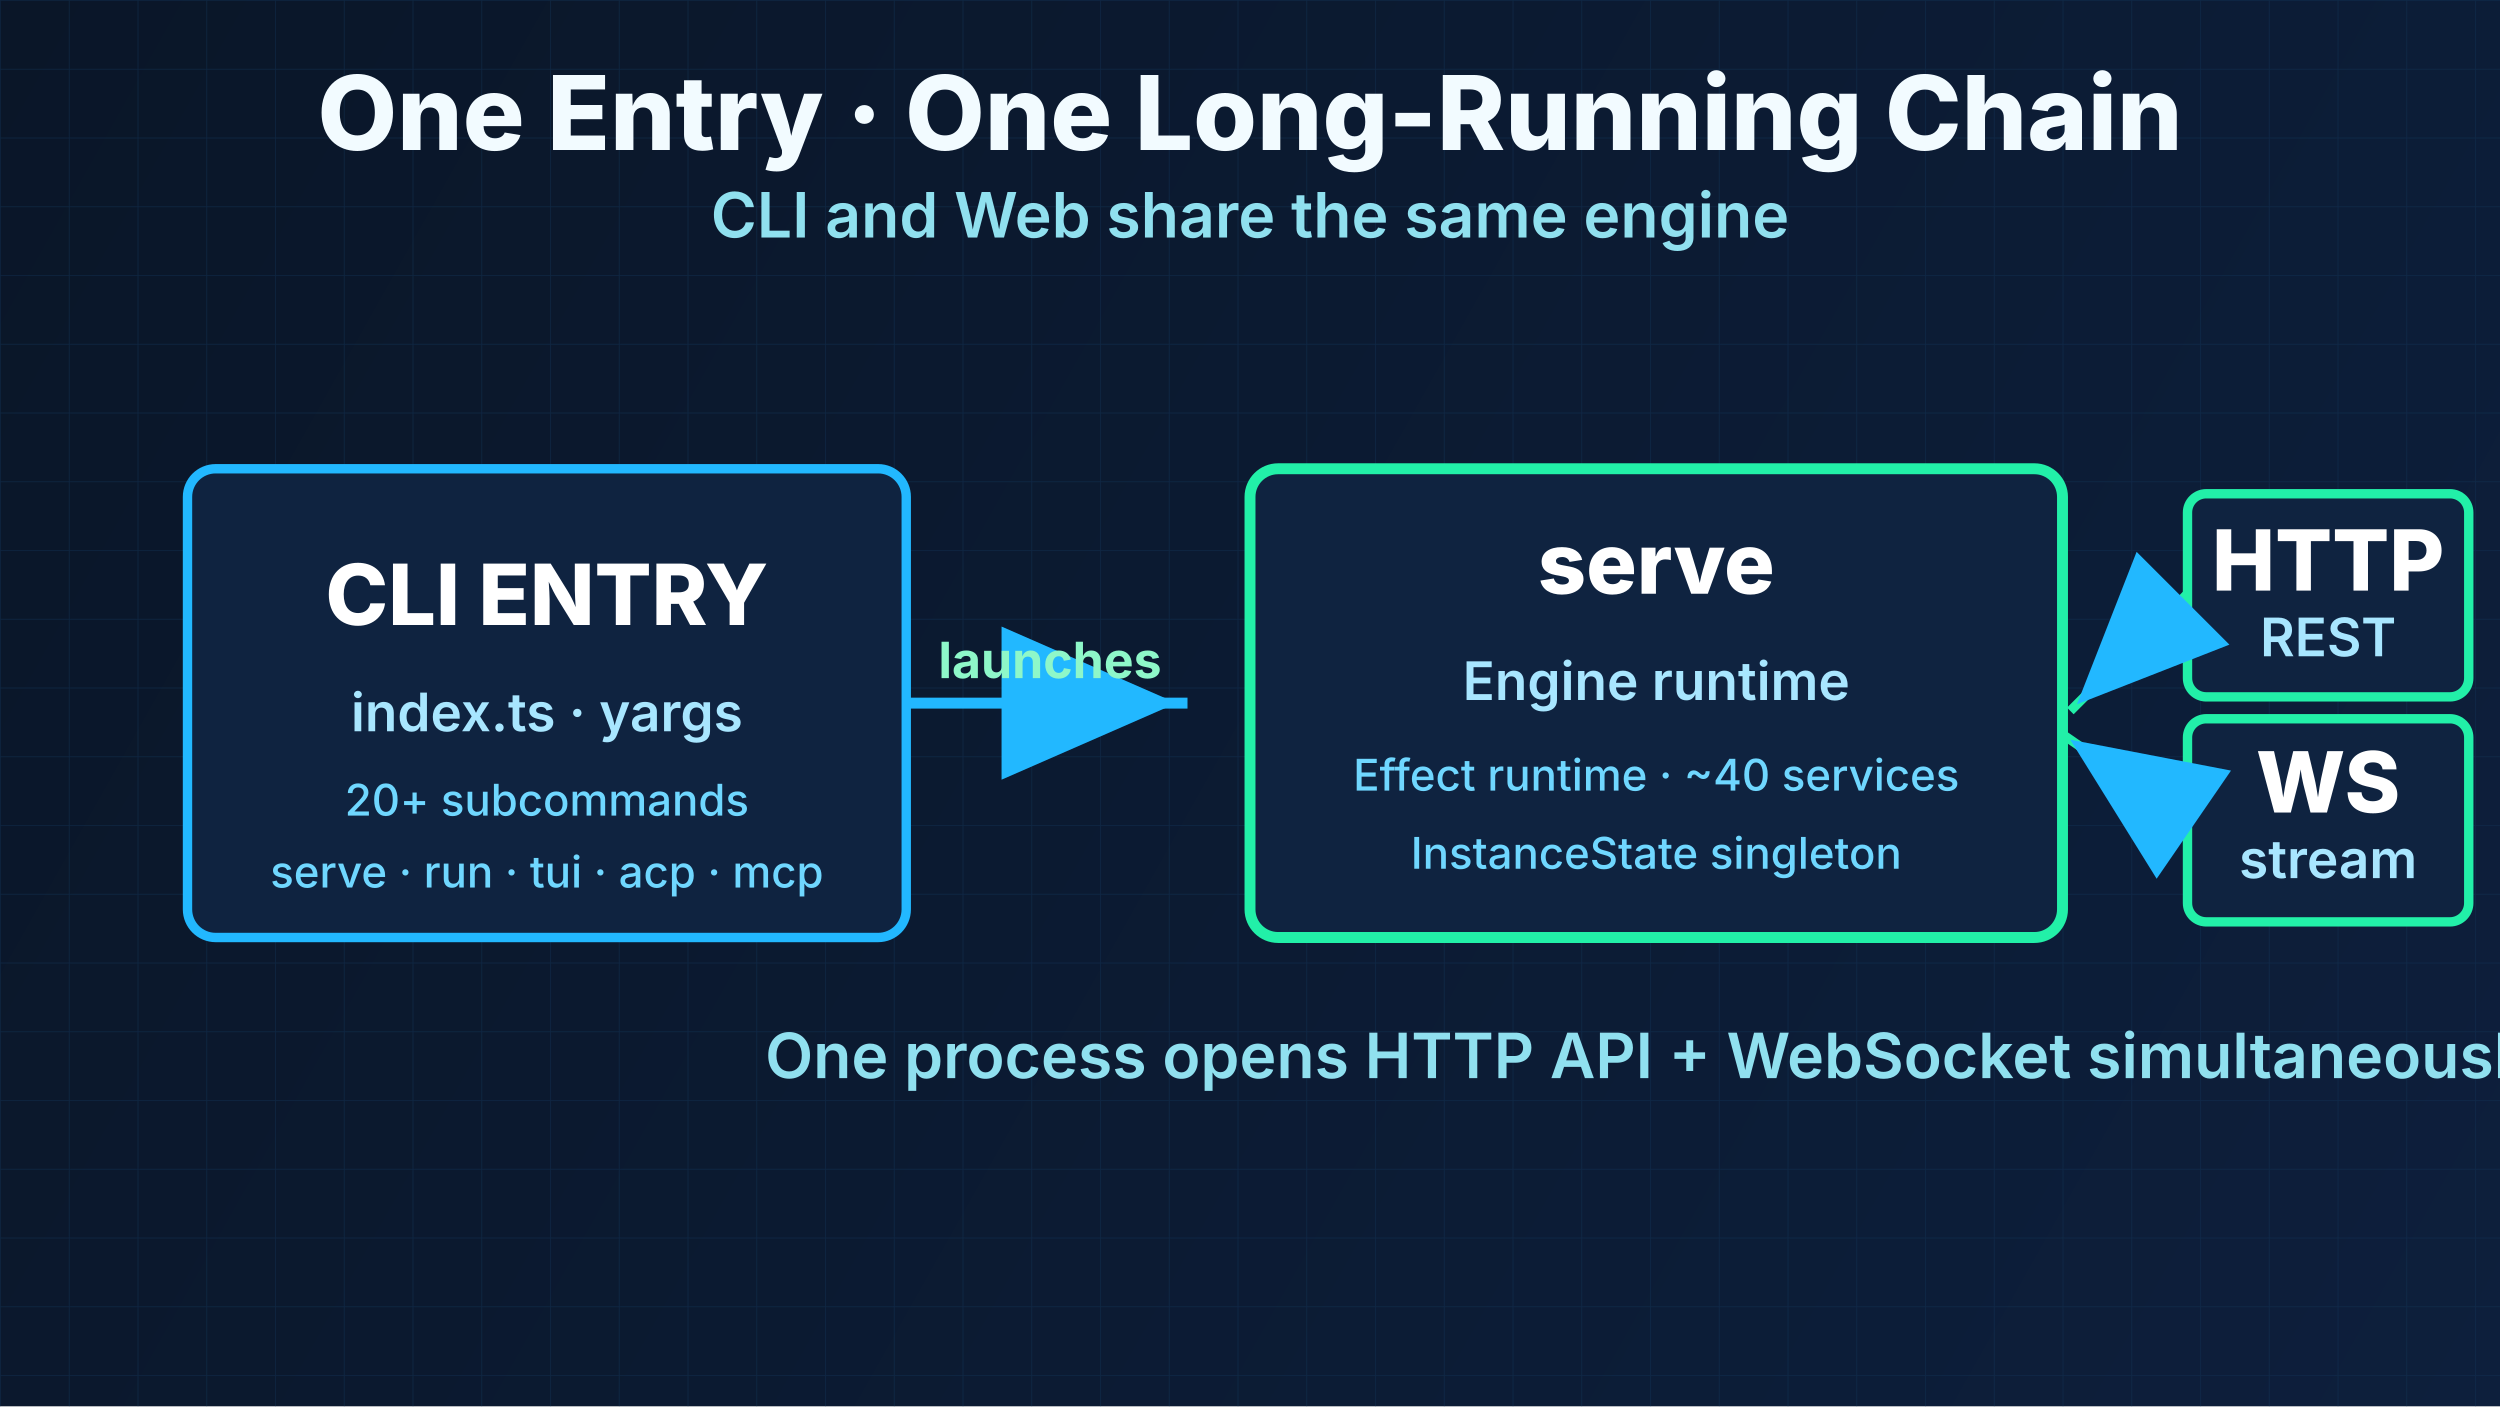
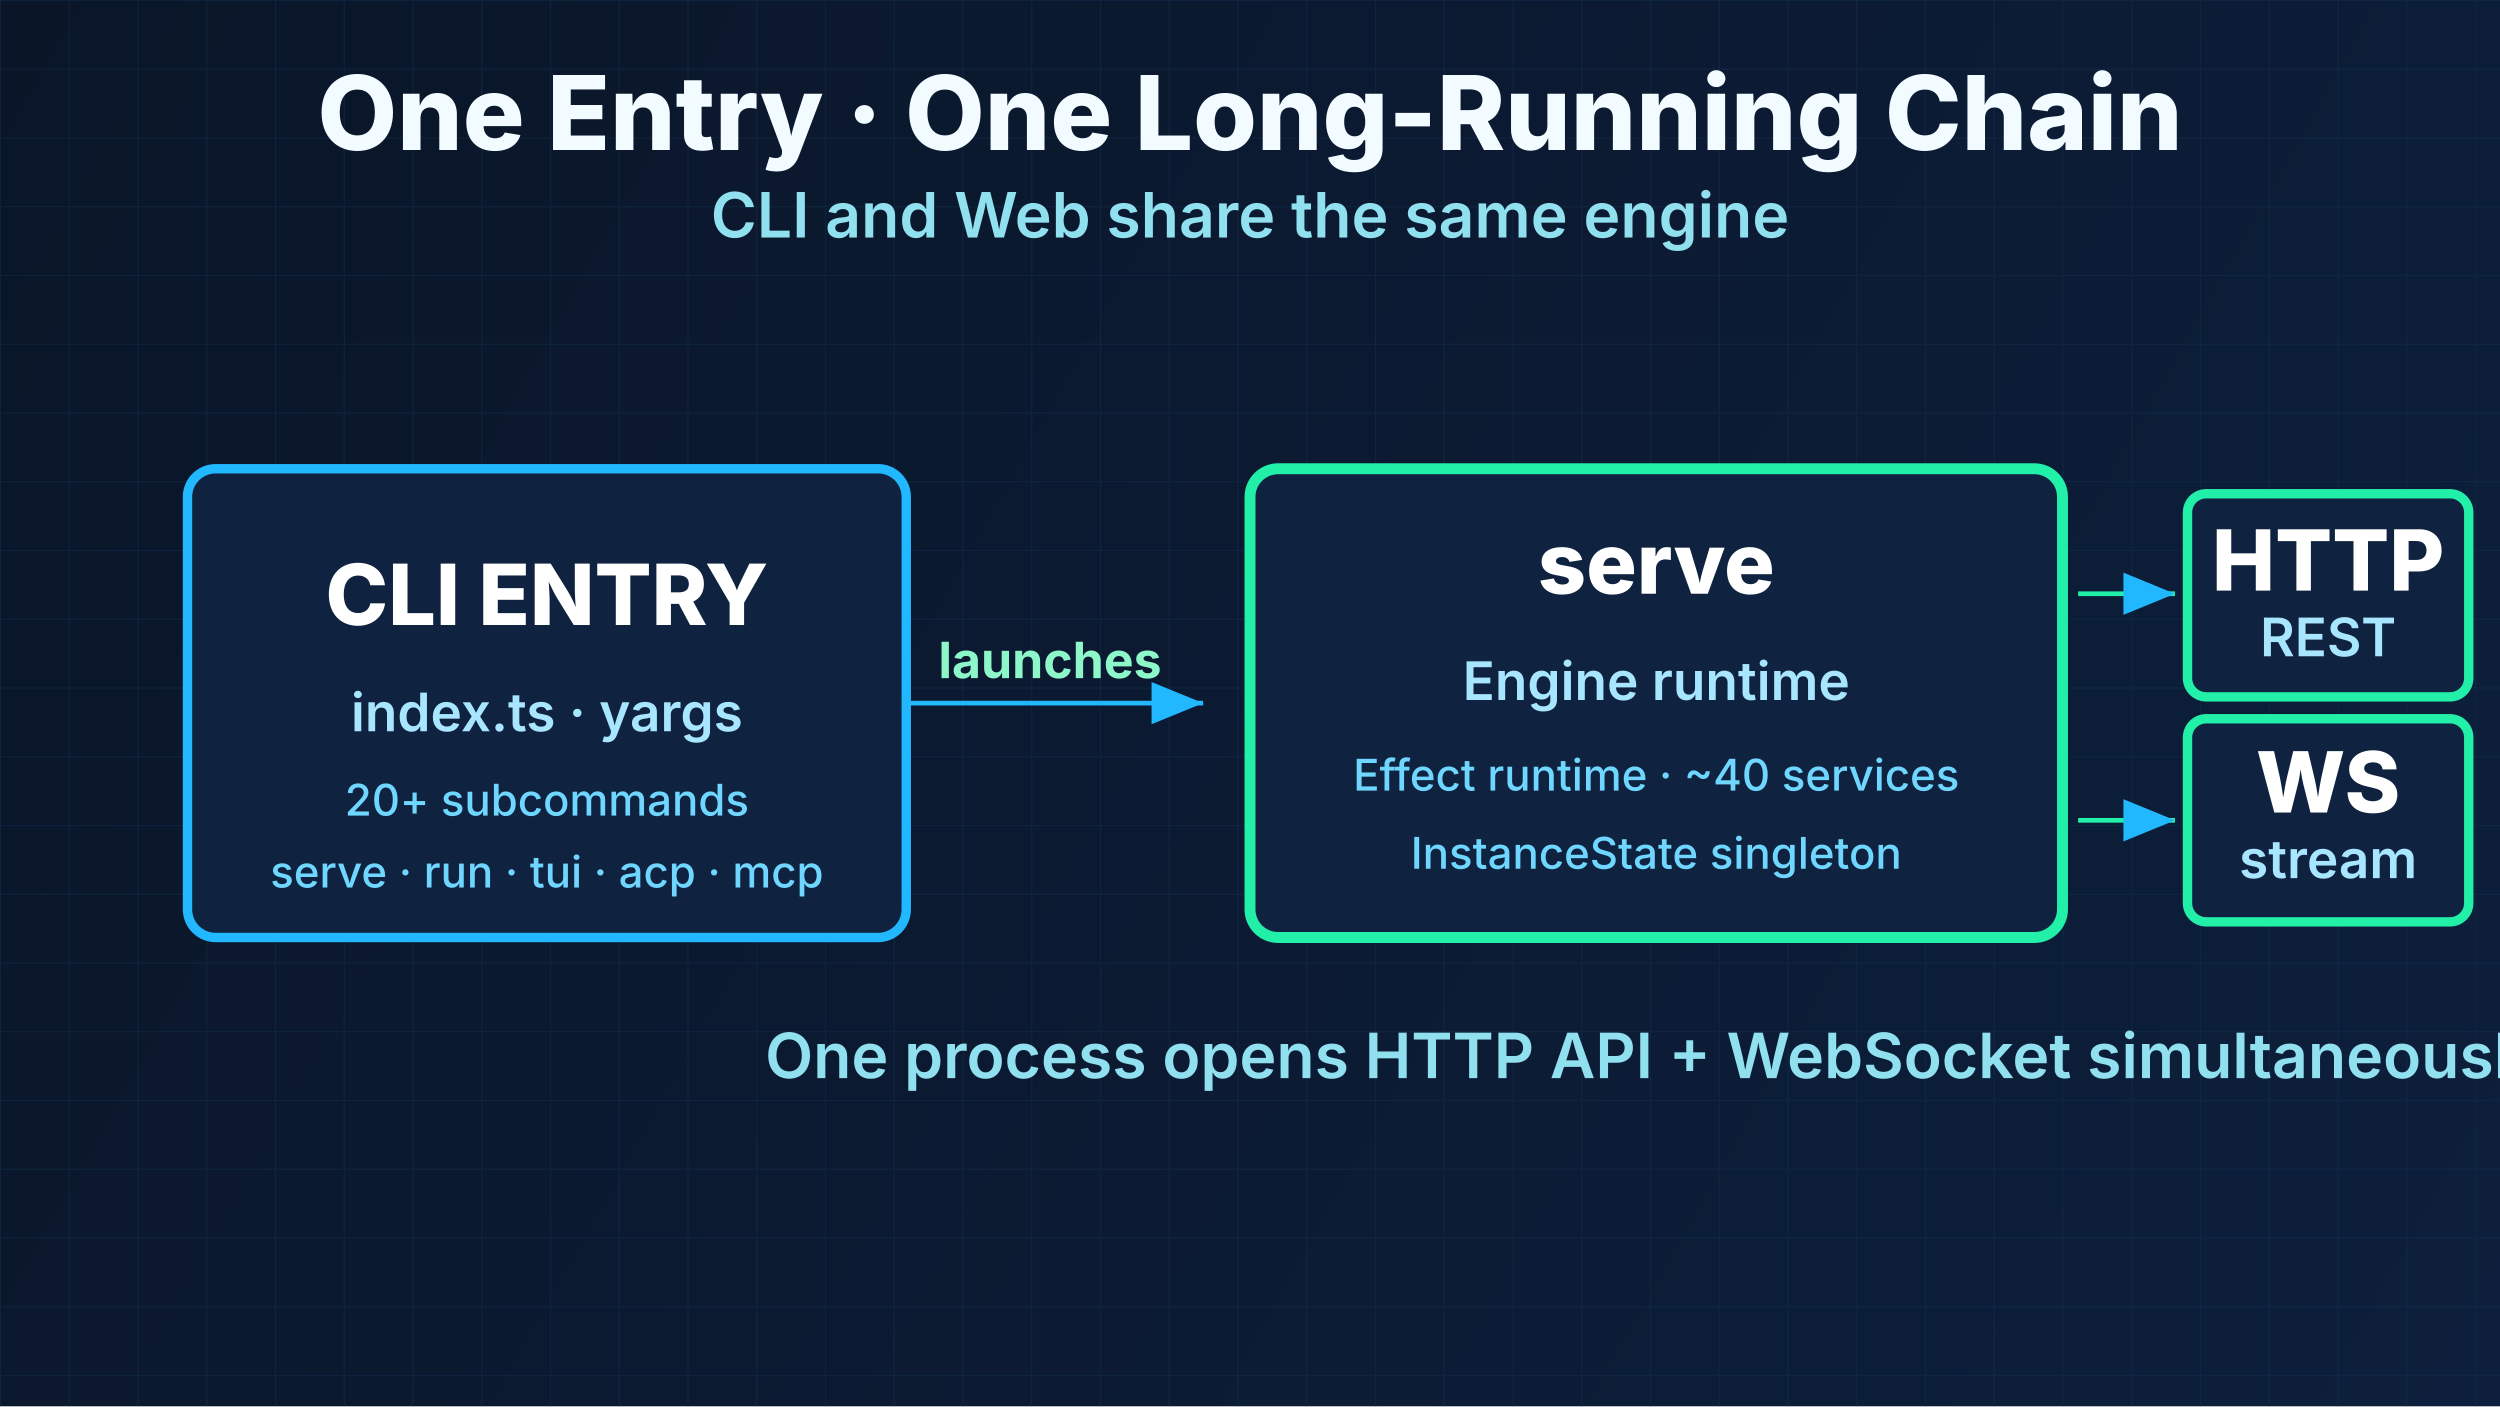
<svg xmlns="http://www.w3.org/2000/svg" viewBox="0 0 1600 900" width="1600" height="900" role="img" aria-label="OpenCode Single Entry Point">
  <style>
    text { font-family: "Inter", "SF Pro Display", -apple-system, "Segoe UI", Arial, sans-serif; }
    .title   { font-size: 66px; font-weight: 800; fill: #f2fbff; }
    .subtitle{ font-size: 40px; font-weight: 600; fill: #90e0ef; }
    .node    { font-size: 54px; font-weight: 800; fill: #ffffff; }
    .sub     { font-size: 34px; font-weight: 600; fill: #a8e6ff; }
    .detail  { font-size: 28px; font-weight: 500; fill: #6fd7ff; }
    .label   { font-size: 32px; font-weight: 700; fill: #8ef7c9; }
  </style>
  <defs>
    <linearGradient id="bg" x1="0" y1="0" x2="1600" y2="900" gradientUnits="userSpaceOnUse">
      <stop offset="0" stop-color="#0a1628" />
      <stop offset="1" stop-color="#0d1f3c" />
    </linearGradient>
    <pattern id="grid" width="44" height="44" patternUnits="userSpaceOnUse">
      <path d="M44 0 L0 0 0 44" fill="none" stroke="#123356" stroke-width="1" />
    </pattern>
-     <marker id="ah" markerWidth="20" markerHeight="14" refX="17" refY="7" orient="auto">
-       <polygon points="0 0, 16 7, 0 14" fill="#22b8ff" />
+     <marker id="ah" markerWidth="13" markerHeight="9" refX="11" refY="4.5" orient="auto">
+       <polygon points="0 0, 11 4.5, 0 9" fill="#22b8ff" />
    </marker>
  </defs>
  <rect width="1600" height="900" fill="url(#bg)" />
  <rect width="1600" height="900" fill="url(#grid)" opacity="0.5" />
  <text x="800" y="96" text-anchor="middle" class="title">One Entry · One Long-Running Chain</text>
  <text x="800" y="152" text-anchor="middle" class="subtitle">CLI and Web share the same engine</text>
  <rect x="120" y="300" width="460" height="300" rx="18" fill="#0f2340" stroke="#22b8ff" stroke-width="6" />
  <text x="350" y="400" text-anchor="middle" class="node">CLI ENTRY</text>
  <text x="350" y="468" text-anchor="middle" class="sub">index.ts · yargs</text>
  <text x="350" y="522" text-anchor="middle" class="detail">20+ subcommands</text>
  <text x="350" y="568" text-anchor="middle" class="detail">serve · run · tui · acp · mcp</text>
-   <line x1="580" y1="450" x2="760" y2="450" stroke="#22b8ff" stroke-width="7" marker-end="url(#ah)" />
+   <line x1="580" y1="450" x2="770" y2="450" stroke="#22b8ff" stroke-width="3" marker-end="url(#ah)" />
  <text x="672" y="434" text-anchor="middle" class="label">launches</text>
  <rect x="800" y="300" width="520" height="300" rx="18" fill="#0f2340" stroke="#22f0a8" stroke-width="7" />
  <text x="1060" y="380" text-anchor="middle" class="node">serve</text>
  <text x="1060" y="448" text-anchor="middle" class="sub">Engine runtime</text>
  <text x="1060" y="506" text-anchor="middle" class="detail">Effect runtime · ~40 services</text>
  <text x="1060" y="556" text-anchor="middle" class="detail">InstanceState singleton</text>
  <rect x="1400" y="316" width="180" height="130" rx="12" fill="#0f2340" stroke="#22f0a8" stroke-width="6" />
  <text x="1490" y="378" text-anchor="middle" class="node">HTTP</text>
  <text x="1490" y="420" text-anchor="middle" class="sub">REST</text>
-   <line x1="1400" y1="380" x2="1325" y2="455" stroke="#22f0a8" stroke-width="6" marker-end="url(#ah)" />
+   <line x1="1330" y1="380" x2="1392" y2="380" stroke="#22f0a8" stroke-width="3" marker-end="url(#ah)" />
  <rect x="1400" y="460" width="180" height="130" rx="12" fill="#0f2340" stroke="#22f0a8" stroke-width="6" />
  <text x="1490" y="520" text-anchor="middle" class="node">WS</text>
  <text x="1490" y="562" text-anchor="middle" class="sub">stream</text>
-   <line x1="1400" y1="525" x2="1320" y2="470" stroke="#22f0a8" stroke-width="6" marker-end="url(#ah)" />
+   <line x1="1330" y1="525" x2="1392" y2="525" stroke="#22f0a8" stroke-width="3" marker-end="url(#ah)" />
  <text x="1060" y="690" text-anchor="middle" class="subtitle">One process opens HTTP API + WebSocket simultaneously</text>
</svg>
